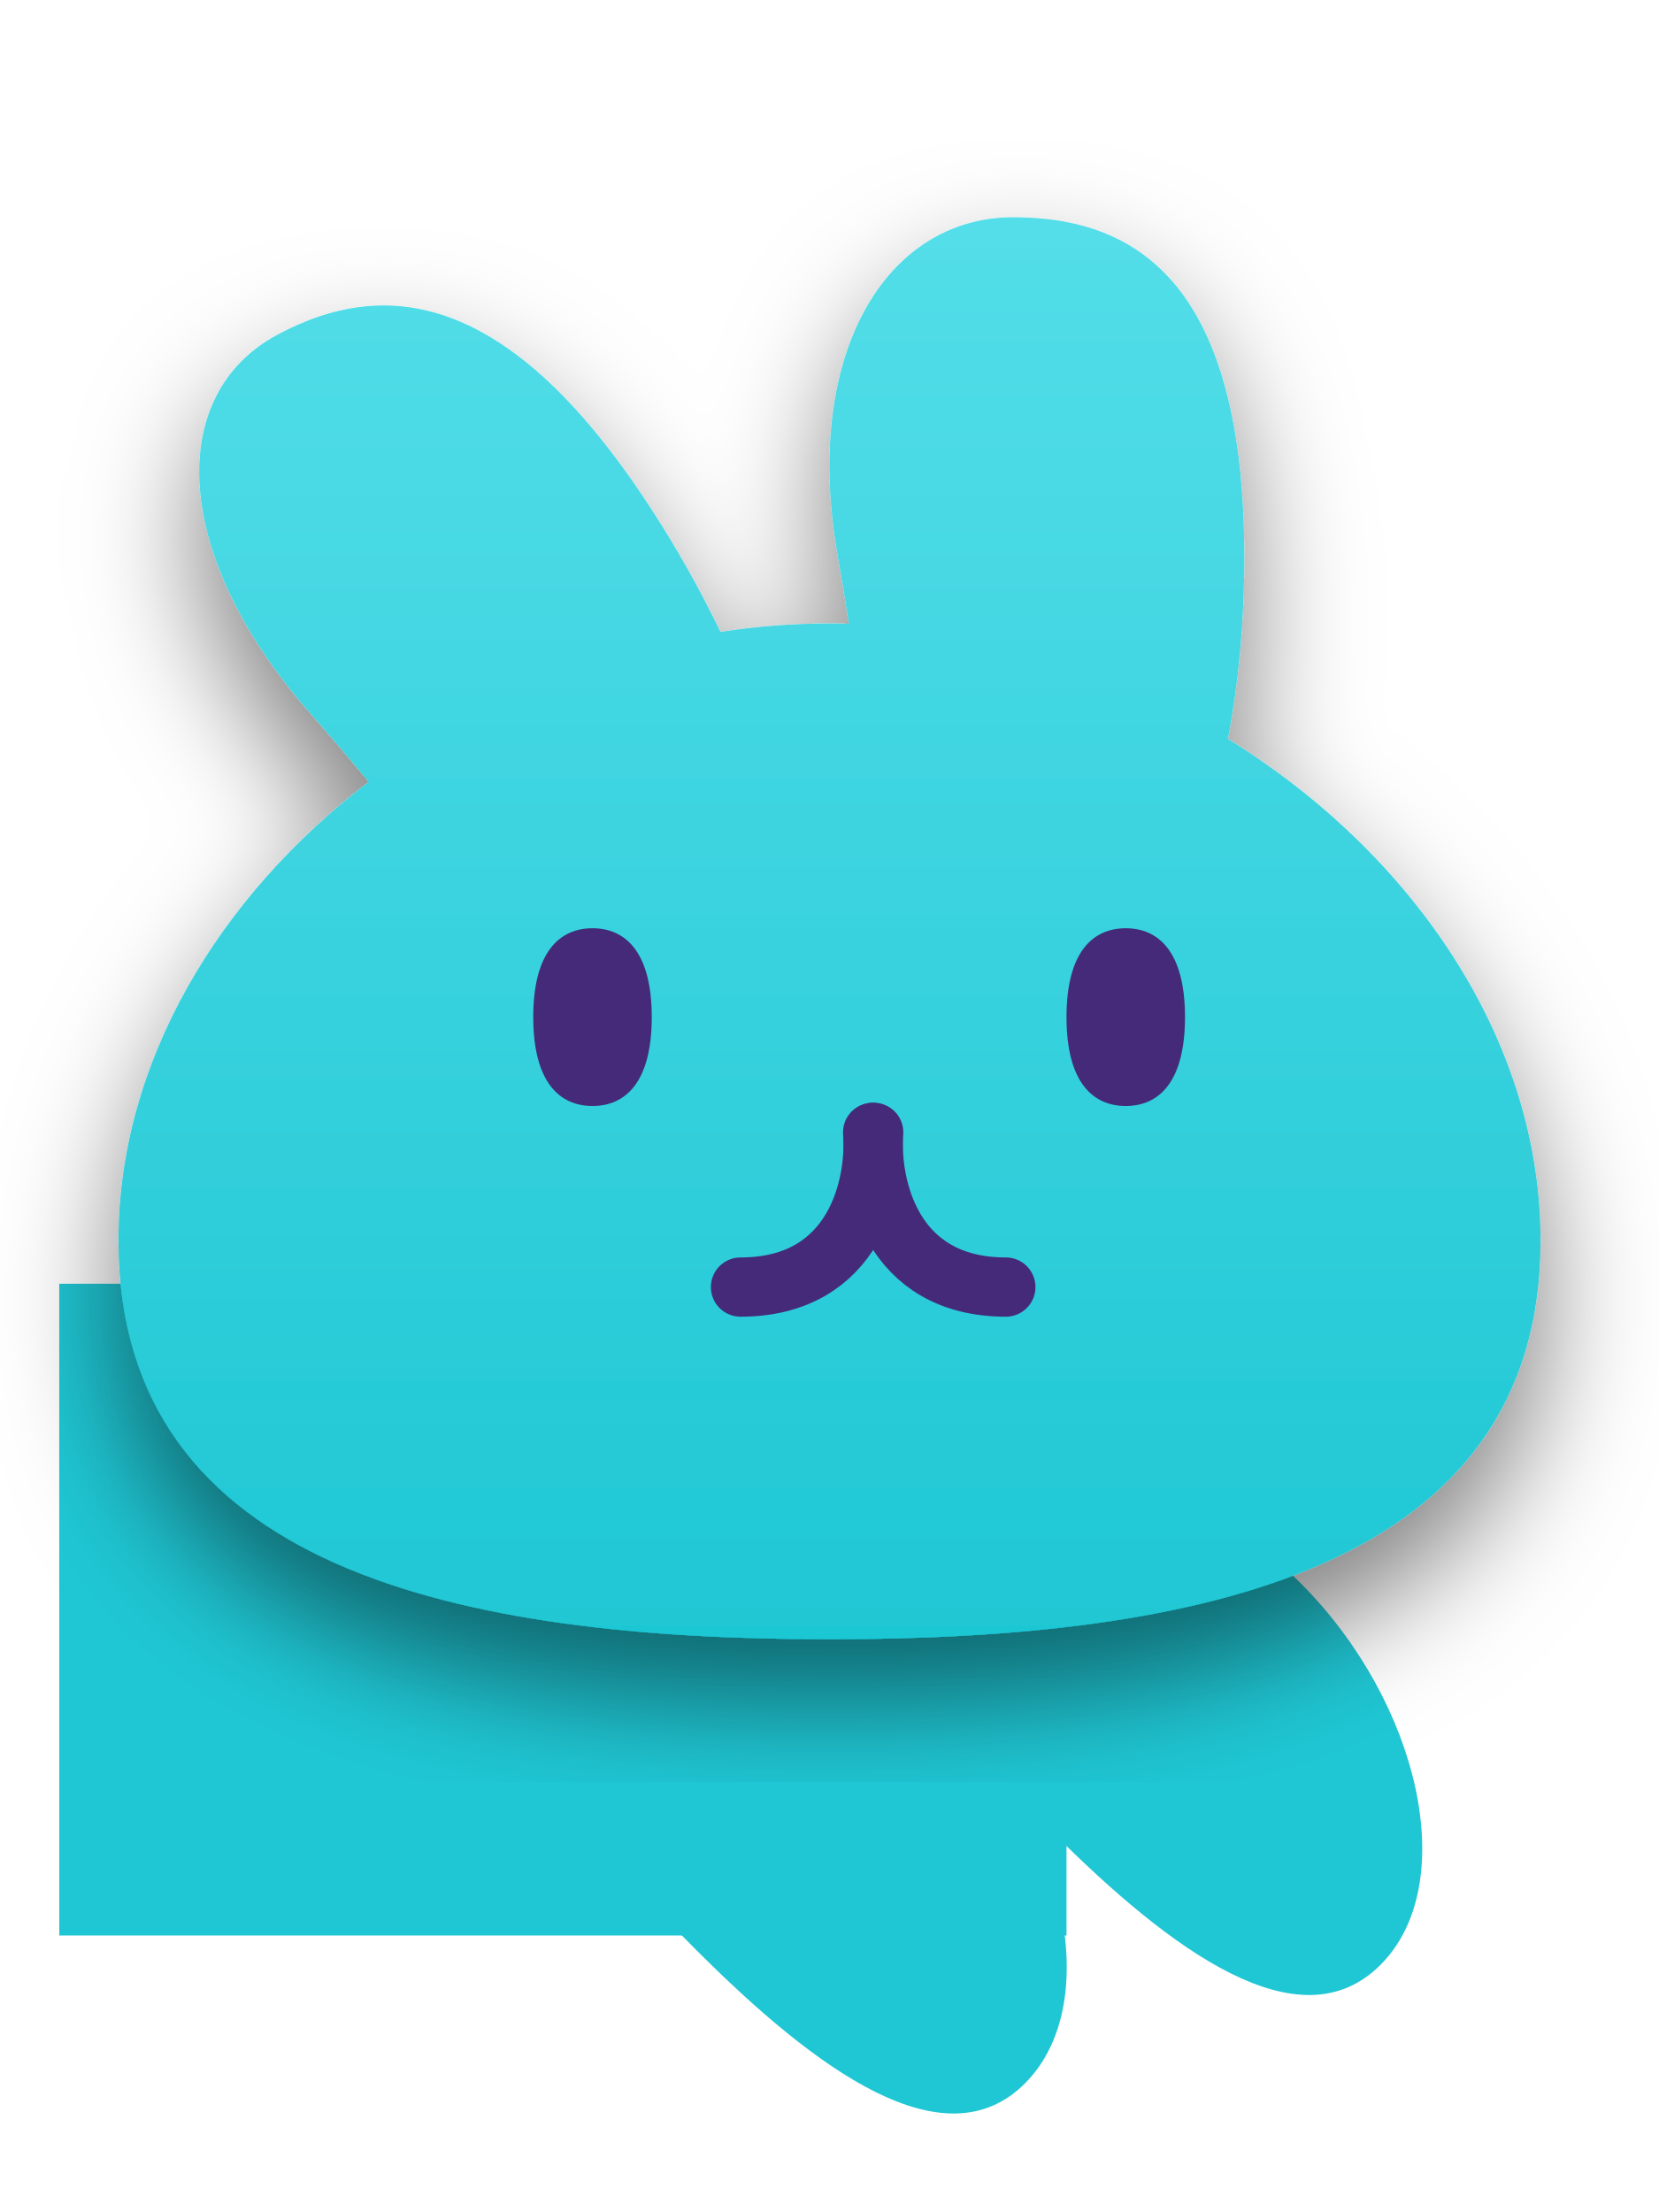
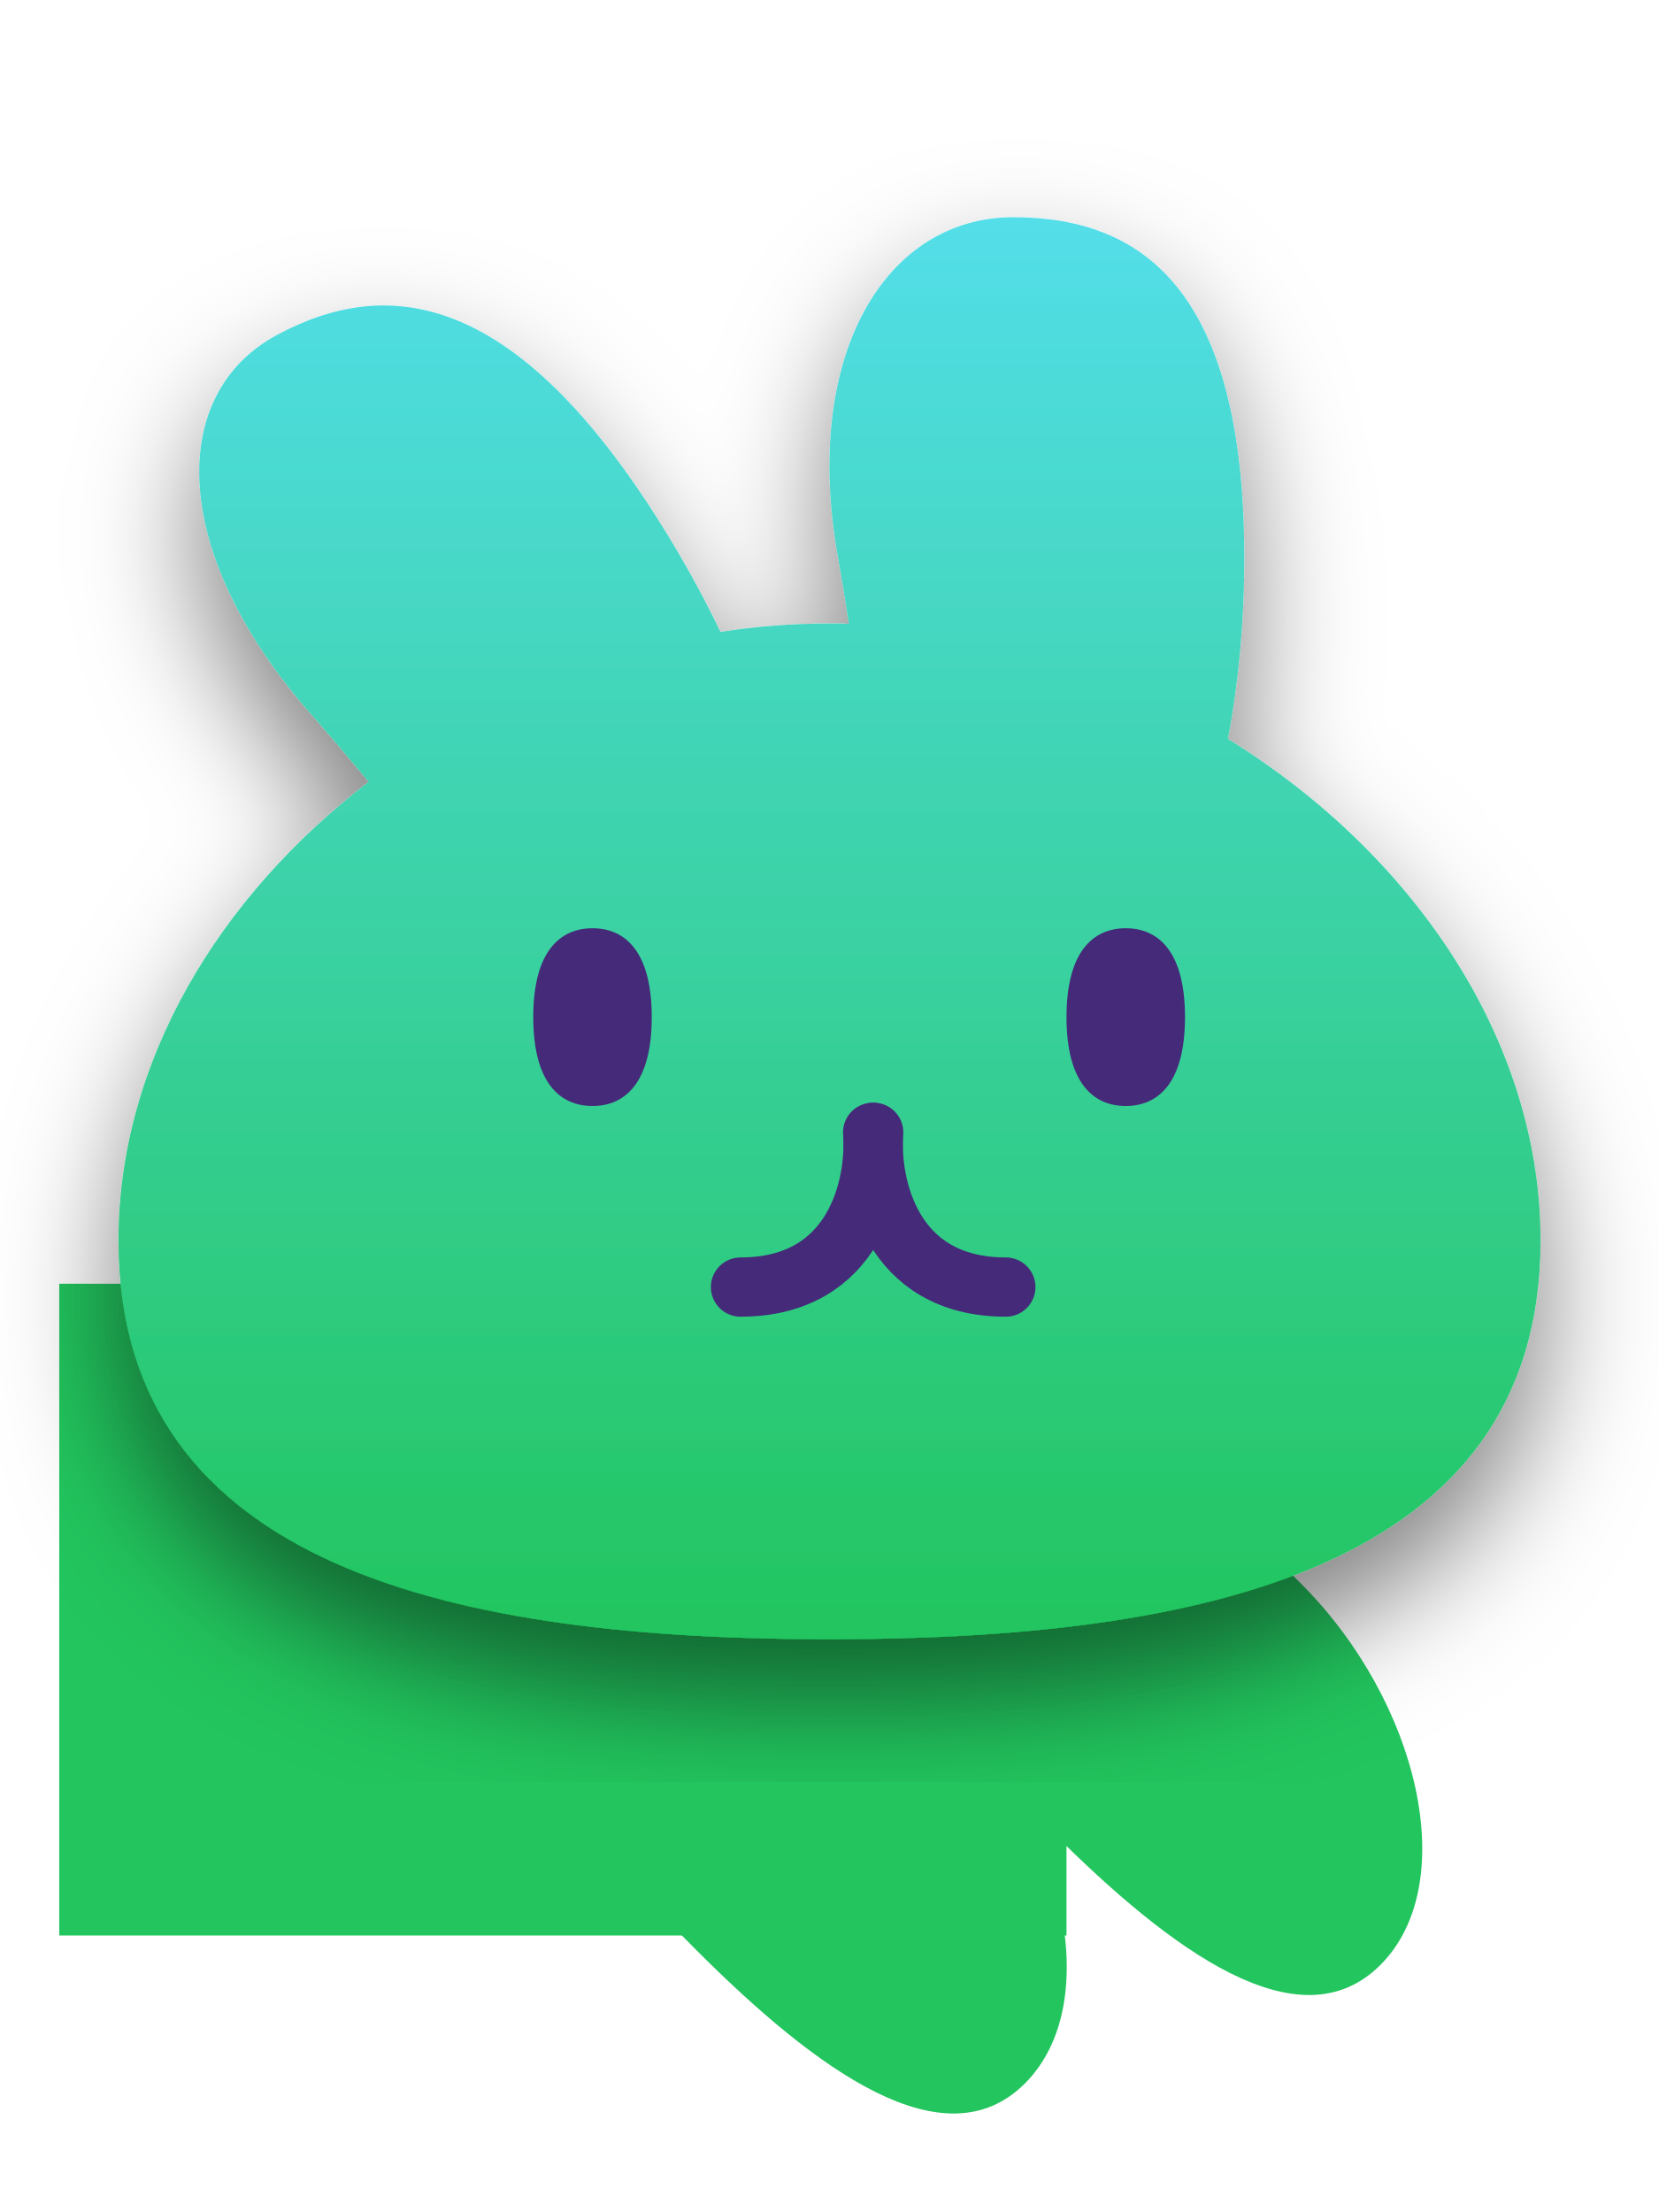
<svg xmlns="http://www.w3.org/2000/svg" width="24" height="32" viewBox="0 0 28 32" fill="none">
-   <rect x="1" y="19" width="17" height="11" fill="#1FC7D4" />
-   <path d="M9.507 24.706C8.146 26.067 9.738 28.231 11.755 30.249C13.773 32.267 15.938 33.858 17.298 32.497C18.659 31.137 17.968 28.071 15.951 26.053C13.933 24.036 10.868 23.345 9.507 24.706Z" fill="#1FC7D4" />
-   <path d="M15.507 22.706C14.146 24.067 15.738 26.231 17.756 28.249C19.773 30.267 21.938 31.858 23.298 30.497C24.659 29.137 23.968 26.071 21.951 24.053C19.933 22.036 16.868 21.345 15.507 22.706Z" fill="#1FC7D4" />
+   <rect x="1" y="19" width="17" height="11" fill="#22c55e" />
+   <path d="M9.507 24.706C8.146 26.067 9.738 28.231 11.755 30.249C13.773 32.267 15.938 33.858 17.298 32.497C18.659 31.137 17.968 28.071 15.951 26.053C13.933 24.036 10.868 23.345 9.507 24.706Z" fill="#22c55e" />
+   <path d="M15.507 22.706C14.146 24.067 15.738 26.231 17.756 28.249C19.773 30.267 21.938 31.858 23.298 30.497C24.659 29.137 23.968 26.071 21.951 24.053C19.933 22.036 16.868 21.345 15.507 22.706Z" fill="#22c55e" />
  <g filter="url(#filter0_d)">
    <path fill-rule="evenodd" clip-rule="evenodd" d="M14.146 6.752C14.21 7.109 14.27 7.481 14.328 7.862C14.219 7.859 14.11 7.857 14 7.857C13.38 7.857 12.765 7.905 12.159 7.998C11.879 7.415 11.555 6.822 11.187 6.231C8.699 2.229 6.538 1.987 4.679 2.984C2.819 3.981 2.856 6.676 5.267 9.405C5.581 9.761 5.901 10.14 6.225 10.529C3.69 12.466 2 15.264 2 18.27C2 23.829 7.785 25 14 25C20.215 25 26 23.829 26 18.27C26 14.866 23.832 11.727 20.724 9.805C20.902 8.86 21 7.83 21 6.752C21 2.196 19.255 1 17.102 1C14.95 1 13.526 3.318 14.146 6.752Z" fill="url(#paint0_linear_bunnyhead_main)" />
  </g>
  <g transform="translate(2)">
    <path d="M12.728 16.445C12.796 17.315 12.445 19.056 10.498 19.056" stroke="#452A7A" stroke-linecap="round" />
    <path d="M12.746 16.445C12.678 17.315 13.03 19.056 14.976 19.056" stroke="#452A7A" stroke-linecap="round" />
    <path d="M9 14.5C9 15.605 8.552 16 8 16C7.448 16 7 15.605 7 14.5C7 13.395 7.448 13 8 13C8.552 13 9 13.395 9 14.5Z" fill="#452A7A" />
    <path d="M18 14.5C18 15.605 17.552 16 17 16C16.448 16 16 15.605 16 14.5C16 13.395 16.448 13 17 13C17.552 13 18 13.395 18 14.5Z" fill="#452A7A" />
  </g>
  <defs>
    <filter id="filter0_d">
      <feFlood flood-opacity="0" result="BackgroundImageFix" />
      <feColorMatrix in="SourceAlpha" type="matrix" values="0 0 0 0 0 0 0 0 0 0 0 0 0 0 0 0 0 0 127 0" />
      <feOffset dy="1" />
      <feGaussianBlur stdDeviation="1" />
      <feColorMatrix type="matrix" values="0 0 0 0 0 0 0 0 0 0 0 0 0 0 0 0 0 0 0.5 0" />
      <feBlend mode="normal" in2="BackgroundImageFix" result="effect1_dropShadow" />
      <feBlend mode="normal" in="SourceGraphic" in2="effect1_dropShadow" result="shape" />
    </filter>
    <linearGradient id="paint0_linear_bunnyhead_main" x1="14" y1="1" x2="14" y2="25" gradientUnits="userSpaceOnUse">
      <stop stop-color="#53DEE9" />
-       <stop offset="1" stop-color="#1FC7D4" />
+       <stop offset="1" stop-color="#22c55e" />
    </linearGradient>
  </defs>
</svg>
